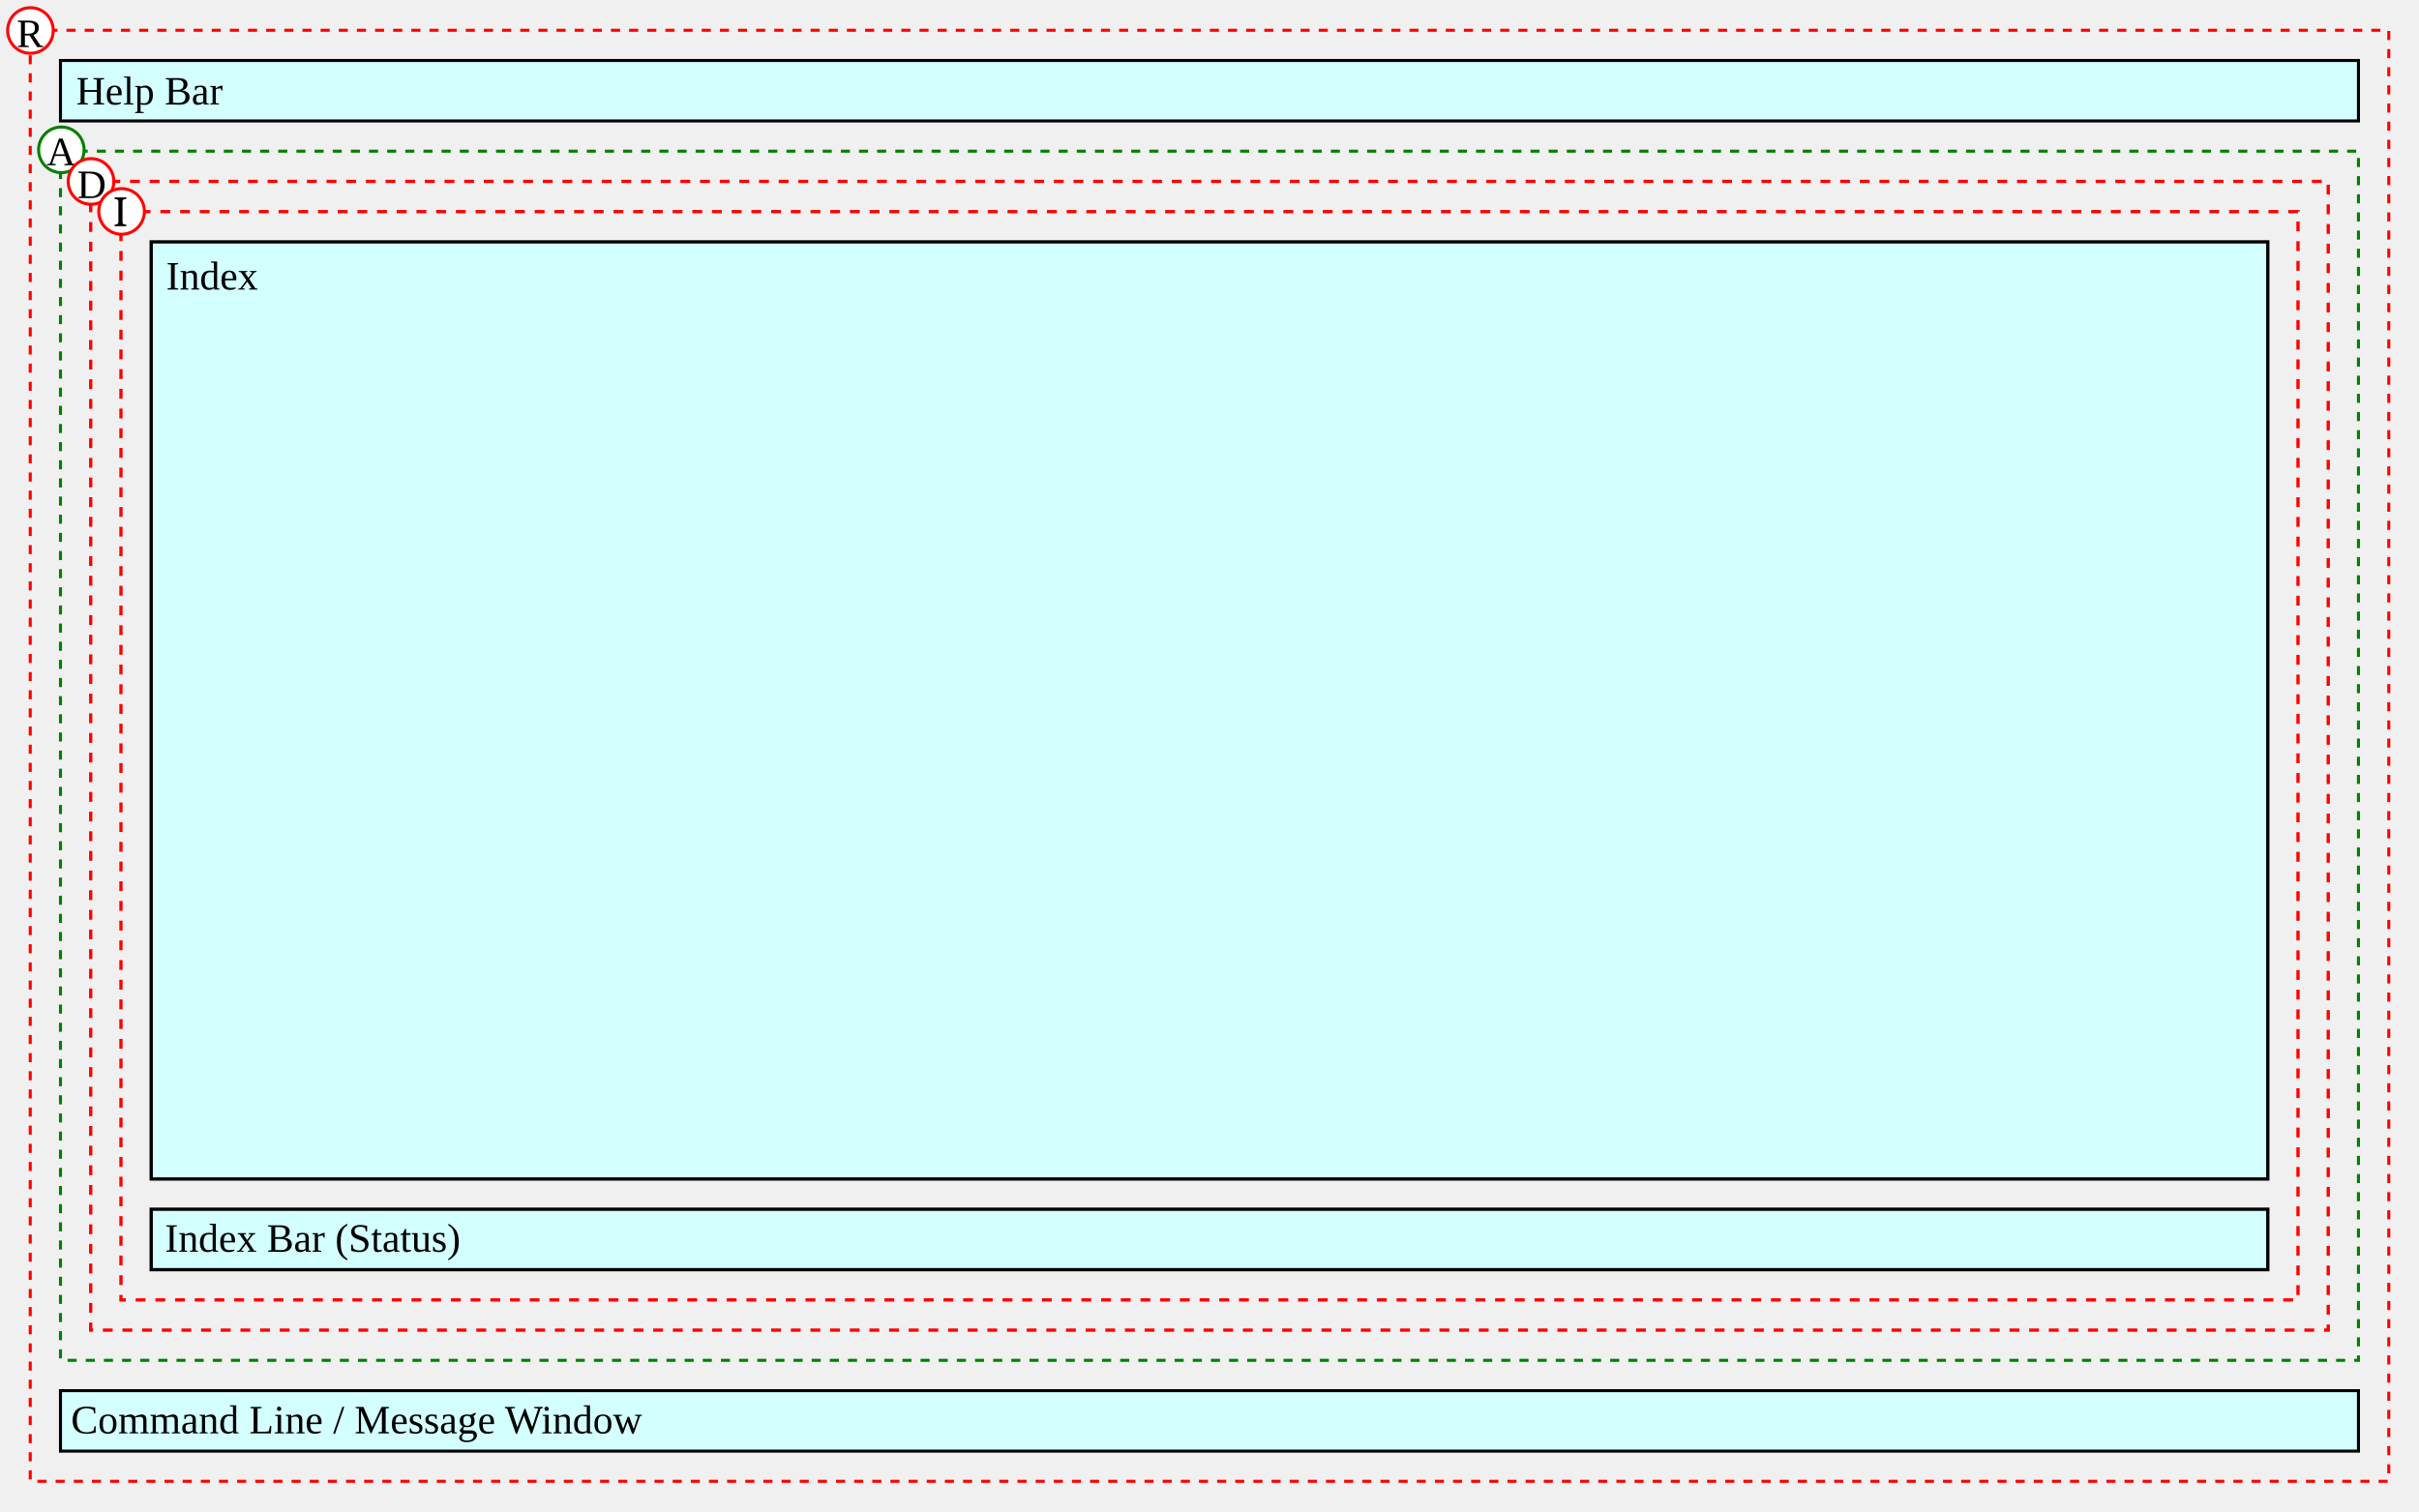
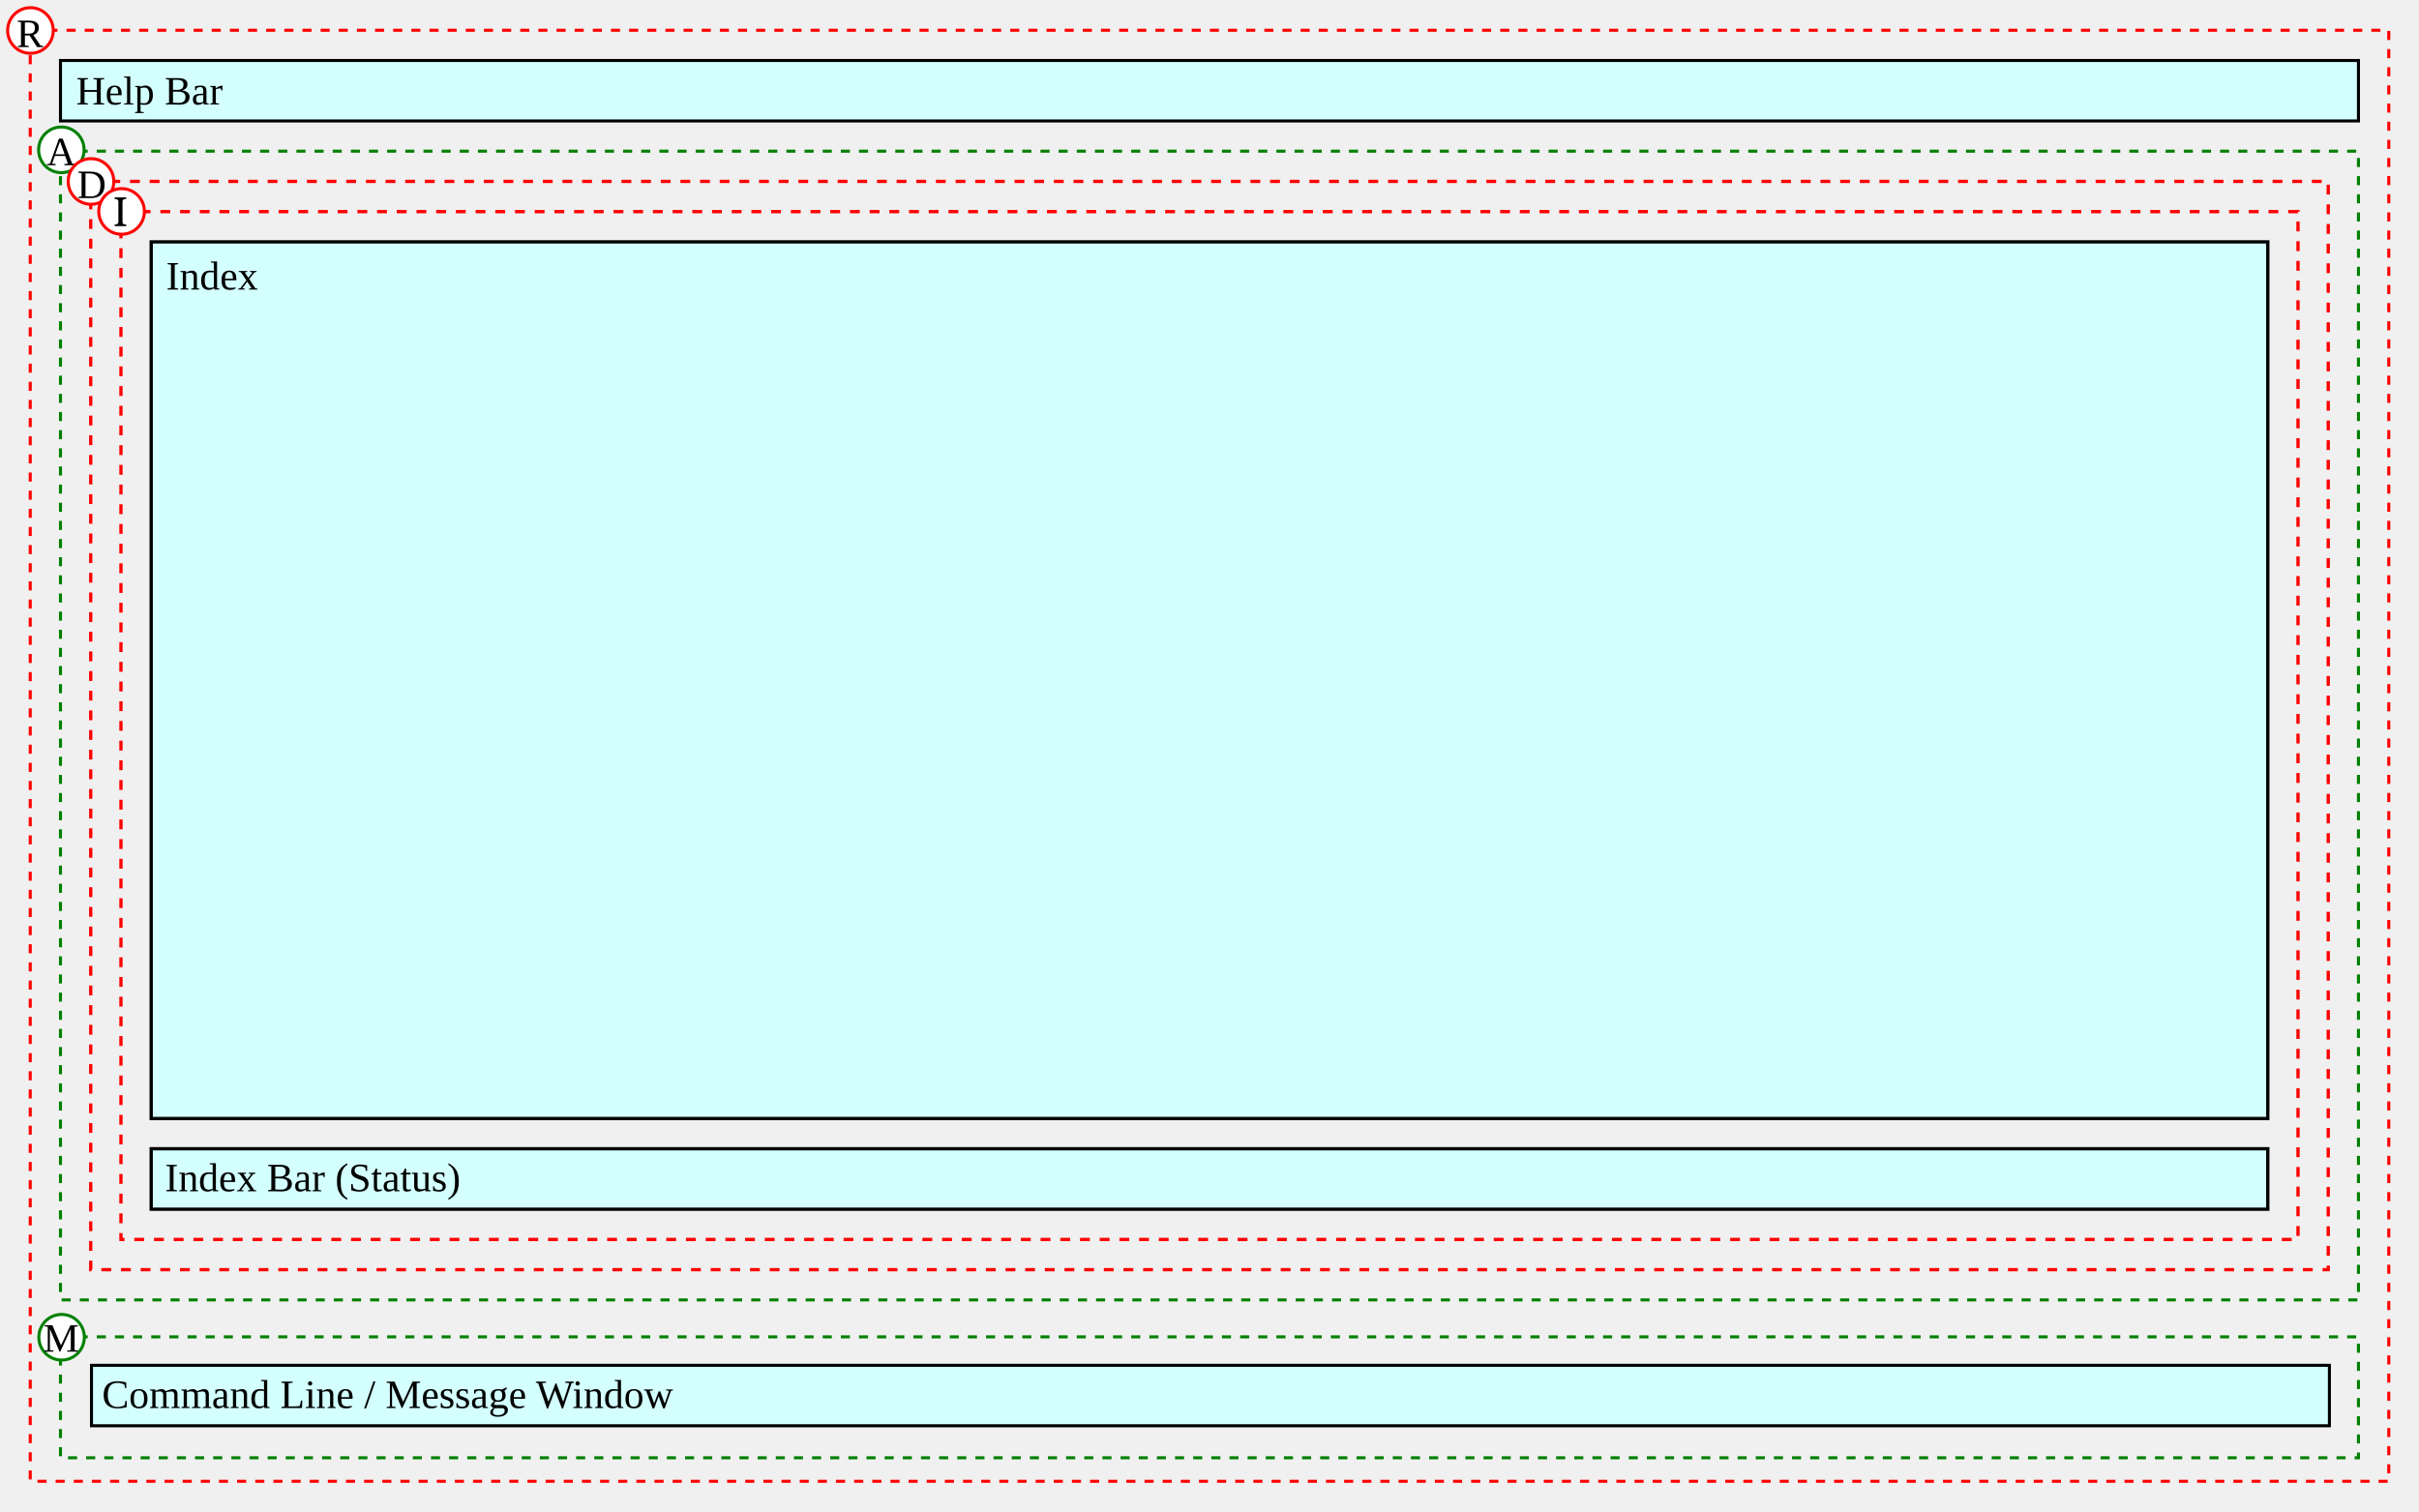
- <svg xmlns="http://www.w3.org/2000/svg" width="800" height="500" version="1.1" viewBox="0 0 211.67 132.29">
-   <g transform="translate(12.817 -77.777)">
-     <g>
-       <g stroke-width=".265">
-         <rect x="-10.171" y="80.423" width="206.38" height="127" fill="none" stroke="#f00" stroke-dasharray="0.794,0.794" />
-         <rect x="-7.525" y="91.006" width="201.08" height="105.83" fill="none" stroke="#008000" stroke-dasharray="0.794, 0.794" />
-         <rect x="-7.525" y="199.49" width="201.08" height="5.292" fill="#d3ffff" stroke="#000" />
-       </g>
-       <rect x="-4.879" y="93.652" width="195.79" height="100.54" fill="none" stroke="#f00" stroke-dasharray="0.86, 0.86" stroke-width=".287" />
-     </g>
-     <g transform="translate(29.104 84.667)">
-       <g transform="translate(-29.104 -84.667)">
-         <rect x="-7.525" y="83.069" width="201.08" height="5.292" fill="#d3ffff" stroke="#000" stroke-width=".265" />
-         <text x="-6.158" y="86.922" fill="#000000" font-size="3.528px" stroke-width=".265" style="line-height:1.25" xml:space="preserve">
-           <tspan x="-6.158" y="86.922" stroke-width=".265">Help Bar</tspan>
-         </text>
-       </g>
-     </g>
-     <g>
-       <rect x=".413" y="98.944" width="185.21" height="82.021" fill="#d3ffff" stroke="#000" stroke-width=".288" />
-       <text x="1.723" y="103.116" fill="#000000" font-size="3.528px" stroke-width=".265" style="line-height:1.25" xml:space="preserve">
-         <tspan x="1.723" y="103.116" stroke-width=".265">Index</tspan>
-       </text>
-       <text x="-6.602" y="203.23" fill="#000000" font-size="3.528px" stroke-width=".265" style="line-height:1.25" xml:space="preserve">
-         <tspan x="-6.602" y="203.23" stroke-width=".265">Command Line / Message Window</tspan>
-       </text>
-     </g>
-     <g transform="translate(-17.988 8.4706)">
-       <ellipse cx="7.835" cy="71.973" rx="1.996" ry="1.996" fill="#fff" stroke="#f00" stroke-width=".265" />
-       <text x="6.617" y="73.426" fill="#000000" font-size="3.528px" stroke-width=".265" style="line-height:1.25" xml:space="preserve">
-         <tspan x="6.617" y="73.426" fill="#000000" stroke-width=".265">R</tspan>
-       </text>
-     </g>
-     <g transform="translate(-20.578 18.93)">
-       <ellipse cx="13.13" cy="71.959" rx="1.99" ry="1.997" fill="#fff" stroke="#008000" stroke-width=".265" />
-       <text x="11.841" y="73.305" fill="#000000" font-size="3.528px" stroke-width=".265" style="line-height:1.25" xml:space="preserve">
-         <tspan x="11.841" y="73.305" fill="#000000" stroke-width=".265">A</tspan>
-       </text>
-     </g>
-     <g transform="translate(-12.689 21.684)">
-       <ellipse cx="7.835" cy="71.973" rx="1.996" ry="1.996" fill="#fff" stroke="#f00" stroke-width=".265" />
-       <text x="6.617" y="73.426" fill="#000000" font-size="3.528px" stroke-width=".265" style="line-height:1.25" xml:space="preserve">
-         <tspan x="6.617" y="73.426" fill="#000000" stroke-width=".265">D</tspan>
-       </text>
-     </g>
-     <g>
-       <rect x=".413" y="183.61" width="185.21" height="5.292" fill="#d3ffff" stroke="#000" stroke-width=".288" />
-       <text x="1.615" y="187.331" fill="#000000" font-size="3.528px" stroke-width=".265" style="line-height:1.25" xml:space="preserve">
-         <tspan x="1.615" y="187.331" stroke-width=".265">Index Bar (Status)</tspan>
-       </text>
-       <rect x="-2.233" y="96.298" width="190.5" height="95.25" fill="none" stroke="#f00" stroke-dasharray="0.862, 0.862" stroke-width=".287" />
-       <ellipse cx="-2.178" cy="96.281" rx="1.996" ry="1.996" fill="#fff" stroke="#f00" stroke-width=".265" />
-       <text x="-2.927" y="97.567" fill="#000000" font-family="serif" font-size="3.528px" stroke-width=".265" style="line-height:1.25" xml:space="preserve">
-         <tspan x="-2.927" y="97.567" fill="#000000" font-family="serif" stroke-width=".265">I</tspan>
-       </text>
-     </g>
-   </g>
+ <svg xmlns="http://www.w3.org/2000/svg" width="800" height="500" version="1.1" viewBox="0 0 211.67 132.29" id="svg13">
+   <defs id="defs13" />
+   <rect x="2.646" y="2.646" width="206.38" height="127" fill="none" stroke="#ff0000" stroke-dasharray="0.794, 0.794" id="rect1" style="stroke-width:0.265" />
+   <rect x="5.292" y="13.229" width="201.08" height="100.542" fill="none" stroke="#008000" stroke-dasharray="0.794, 0.794" id="rect2" style="stroke-width:0.265" />
+   <rect x="7.938" y="15.875" width="195.79" height="95.25" fill="none" stroke="#ff0000" stroke-dasharray="0.86, 0.86" stroke-width="0.287" id="rect4" />
+   <rect x="5.292" y="5.292" width="201.08" height="5.292" fill="#d3ffff" stroke="#000000" stroke-width="0.265" id="rect5" />
+   <text x="6.659" y="9.145" fill="#000000" font-size="3.528px" stroke-width="0.265" style="line-height:1.25" xml:space="preserve" id="text5">
+     <tspan x="6.659" y="9.145" stroke-width="0.265" id="tspan5">Help Bar</tspan>
+   </text>
+   <rect x="13.23" y="21.167" width="185.21" height="76.728" fill="#d3ffff" stroke="#000000" stroke-width="0.288" id="rect6" />
+   <text x="14.54" y="25.339" fill="#000000" font-size="3.528px" stroke-width="0.265" style="line-height:1.25" xml:space="preserve" id="text6">
+     <tspan x="14.54" y="25.339" stroke-width="0.265" id="tspan6">Index</tspan>
+   </text>
+   <circle cx="2.664" cy="2.667" fill="#ffffff" stroke="#ff0000" stroke-width="0.265" id="ellipse7" r="1.996" />
+   <text x="1.446" y="4.119" fill="#000000" font-size="3.528px" stroke-width="0.265" style="line-height:1.25" xml:space="preserve" id="text8">
+     <tspan x="1.446" y="4.119" fill="#000000" stroke-width="0.265" id="tspan8">R</tspan>
+   </text>
+   <ellipse cx="5.369" cy="13.112" rx="1.99" ry="1.997" fill="#ffffff" stroke="#008000" stroke-width="0.265" id="ellipse8" />
+   <text x="4.08" y="14.458" fill="#000000" font-size="3.528px" stroke-width="0.265" style="line-height:1.25" xml:space="preserve" id="text9">
+     <tspan x="4.08" y="14.458" fill="#000000" stroke-width="0.265" id="tspan9">A</tspan>
+   </text>
+   <circle cx="7.963" cy="15.88" fill="#ffffff" stroke="#ff0000" stroke-width="0.265" id="ellipse9" r="1.996" />
+   <text x="6.745" y="17.333" fill="#000000" font-size="3.528px" stroke-width="0.265" style="line-height:1.25" xml:space="preserve" id="text10">
+     <tspan x="6.745" y="17.333" fill="#000000" stroke-width="0.265" id="tspan10">D</tspan>
+   </text>
+   <rect x="13.229" y="100.541" width="185.21" height="5.292" fill="#d3ffff" stroke="#000000" stroke-width="0.288" id="rect10" />
+   <text x="14.432" y="104.263" fill="#000000" font-size="3.528px" stroke-width="0.265" style="line-height:1.25" xml:space="preserve" id="text11">
+     <tspan x="14.432" y="104.263" stroke-width="0.265" id="tspan11">Index Bar (Status)</tspan>
+   </text>
+   <rect x="10.584" y="18.521" width="190.5" height="89.958" fill="none" stroke="#ff0000" stroke-dasharray="0.862, 0.862" stroke-width="0.287" id="rect11" />
+   <circle cx="10.639" cy="18.504" fill="#ffffff" stroke="#ff0000" stroke-width="0.265" id="ellipse11" r="1.996" />
+   <text x="9.89" y="19.79" fill="#000000" font-family="serif" font-size="3.528px" stroke-width="0.265" style="line-height:1.25" xml:space="preserve" id="text12">
+     <tspan x="9.89" y="19.79" fill="#000000" font-family="serif" stroke-width="0.265" id="tspan12">I</tspan>
+   </text>
+   <rect x="5.292" y="117.005" width="201.08" height="10.584" fill="none" stroke="#008000" stroke-dasharray="0.794, 0.794" id="rect2-3" style="stroke-width:0.265" />
+   <rect x="8.005" y="119.496" width="195.825" height="5.292" fill="#d3ffff" stroke="#000000" id="rect3" style="stroke-width:0.265" />
+   <text x="8.928" y="123.236" fill="#000000" font-size="3.528px" stroke-width="0.265" style="line-height:1.25" xml:space="preserve" id="text6-7">
+     <tspan id="tspan1" x="-30.334" y="-54.69" style="stroke-width:0.265">
+       <tspan x="8.928" y="123.236" stroke-width="0.265" id="tspan6-5" />
+     </tspan>
+     <tspan id="tspan2" x="8.928" y="123.236" style="stroke-width:0.265">
+       <tspan x="8.928" y="123.236" stroke-width="0.265" id="tspan3">Command Line / Message Window</tspan>
+     </tspan>
+   </text>
+   <ellipse cx="5.39" cy="117.039" rx="1.99" ry="1.997" fill="#ffffff" stroke="#008000" stroke-width="0.265" id="ellipse7-5" />
+   <text x="3.79" y="118.299" fill="#000000" font-size="3.528px" stroke-width="0.265" style="line-height:1.25" xml:space="preserve" id="text8-3">
+     <tspan x="3.79" y="118.299" fill="#000000" stroke-width="0.265" id="tspan8-5">M</tspan>
+   </text>
</svg>
